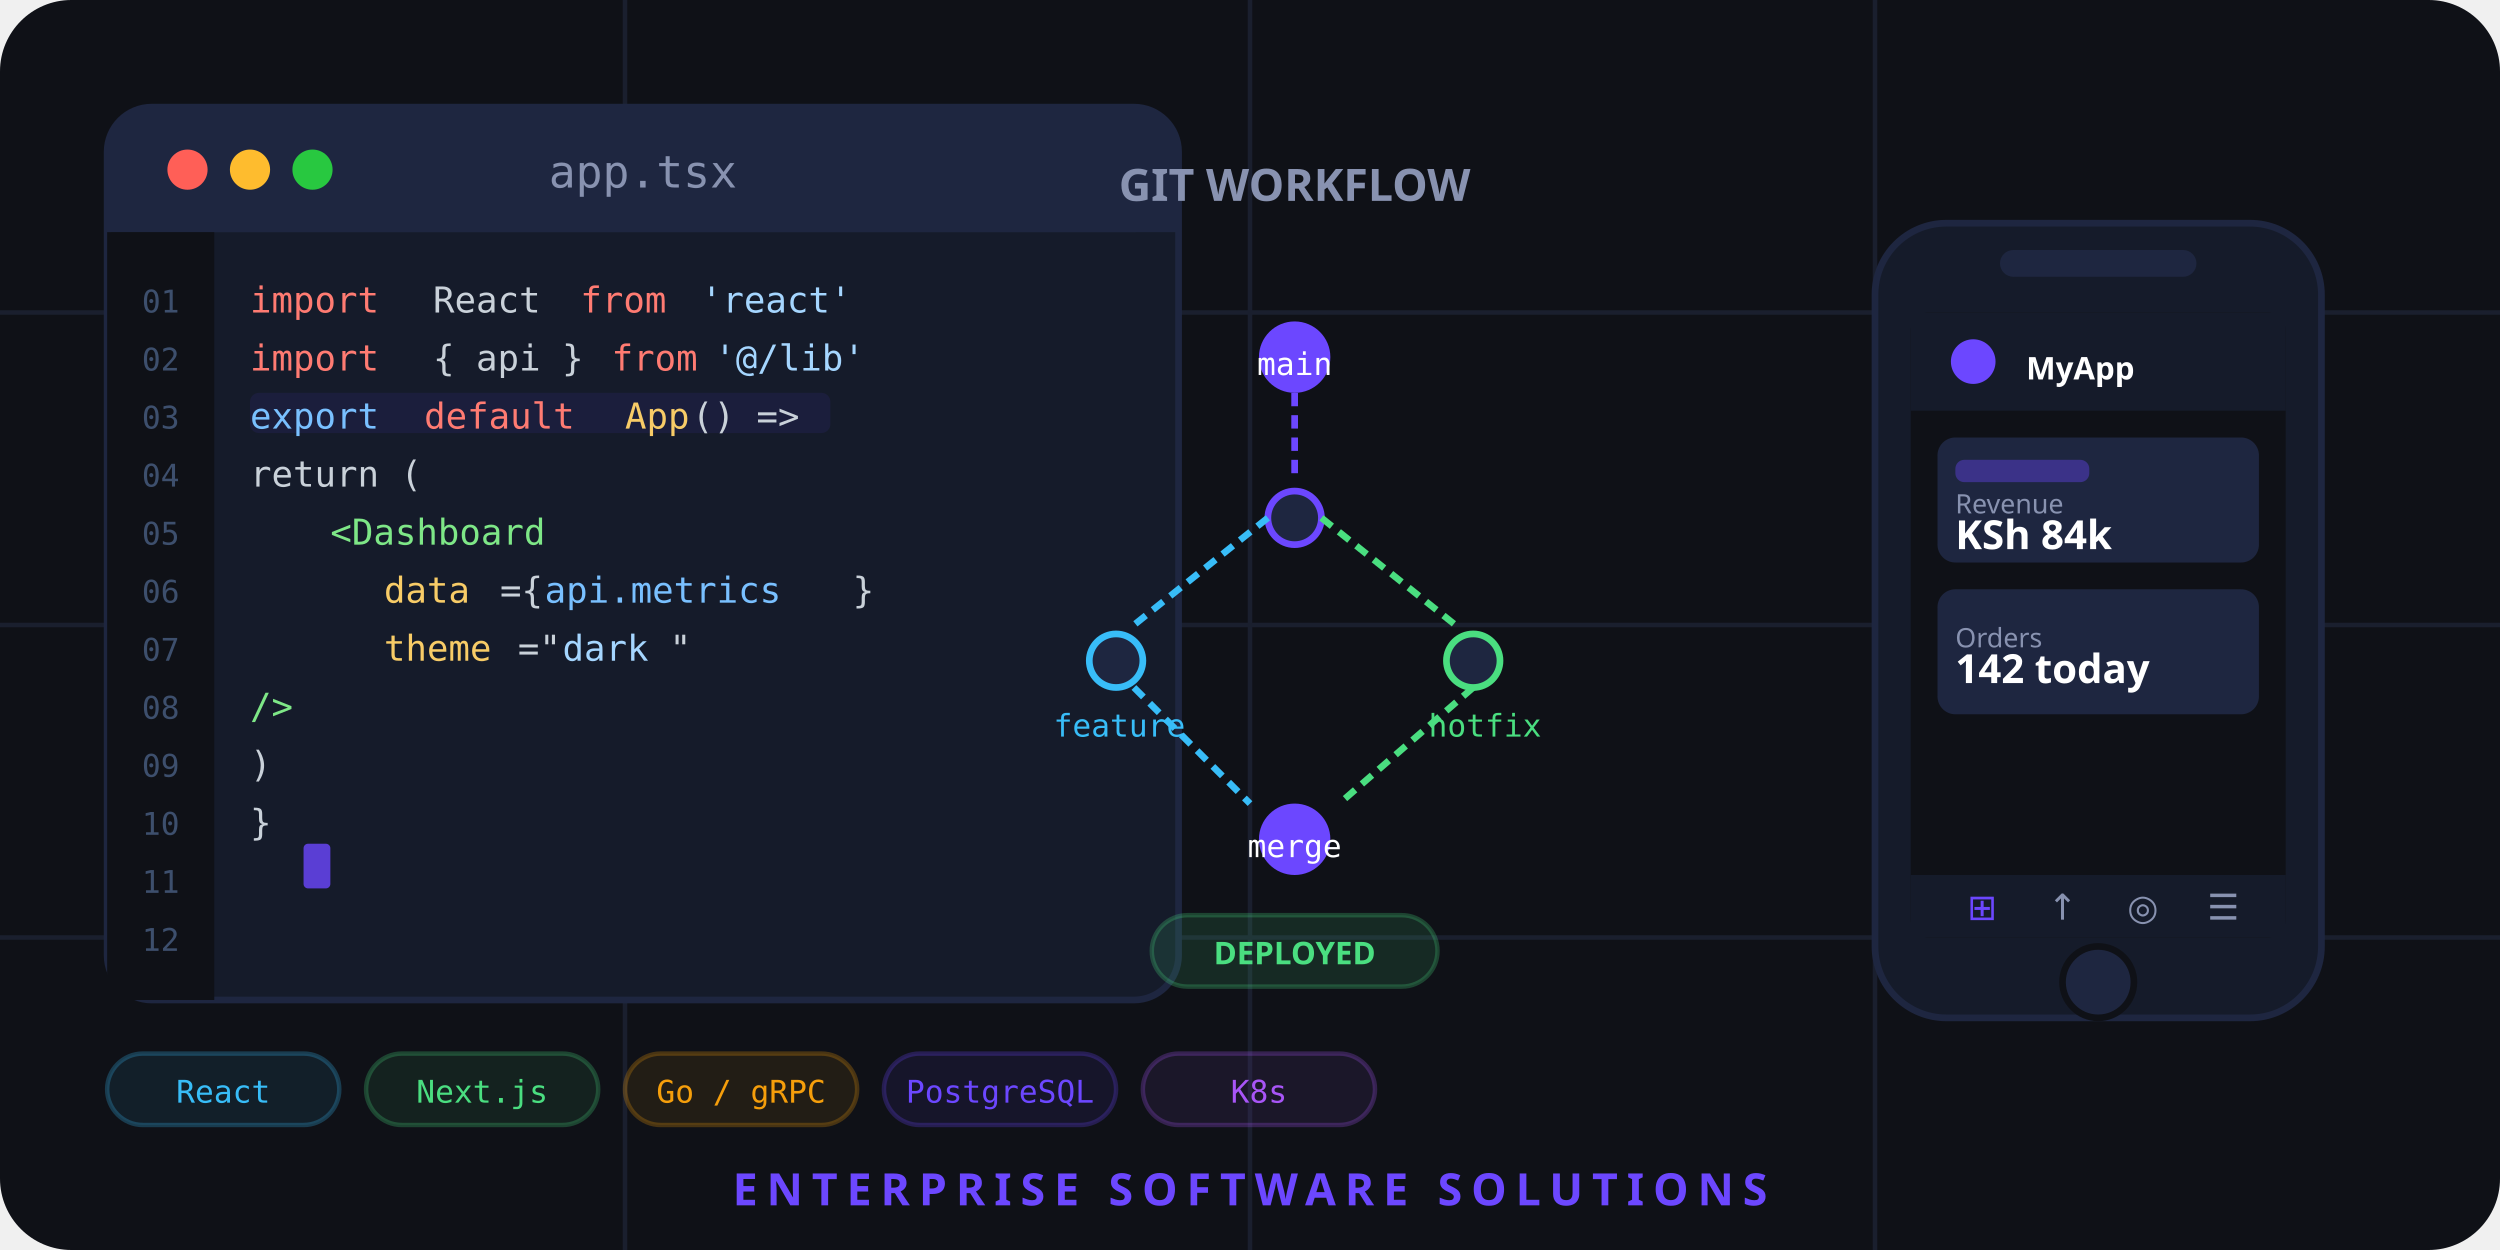
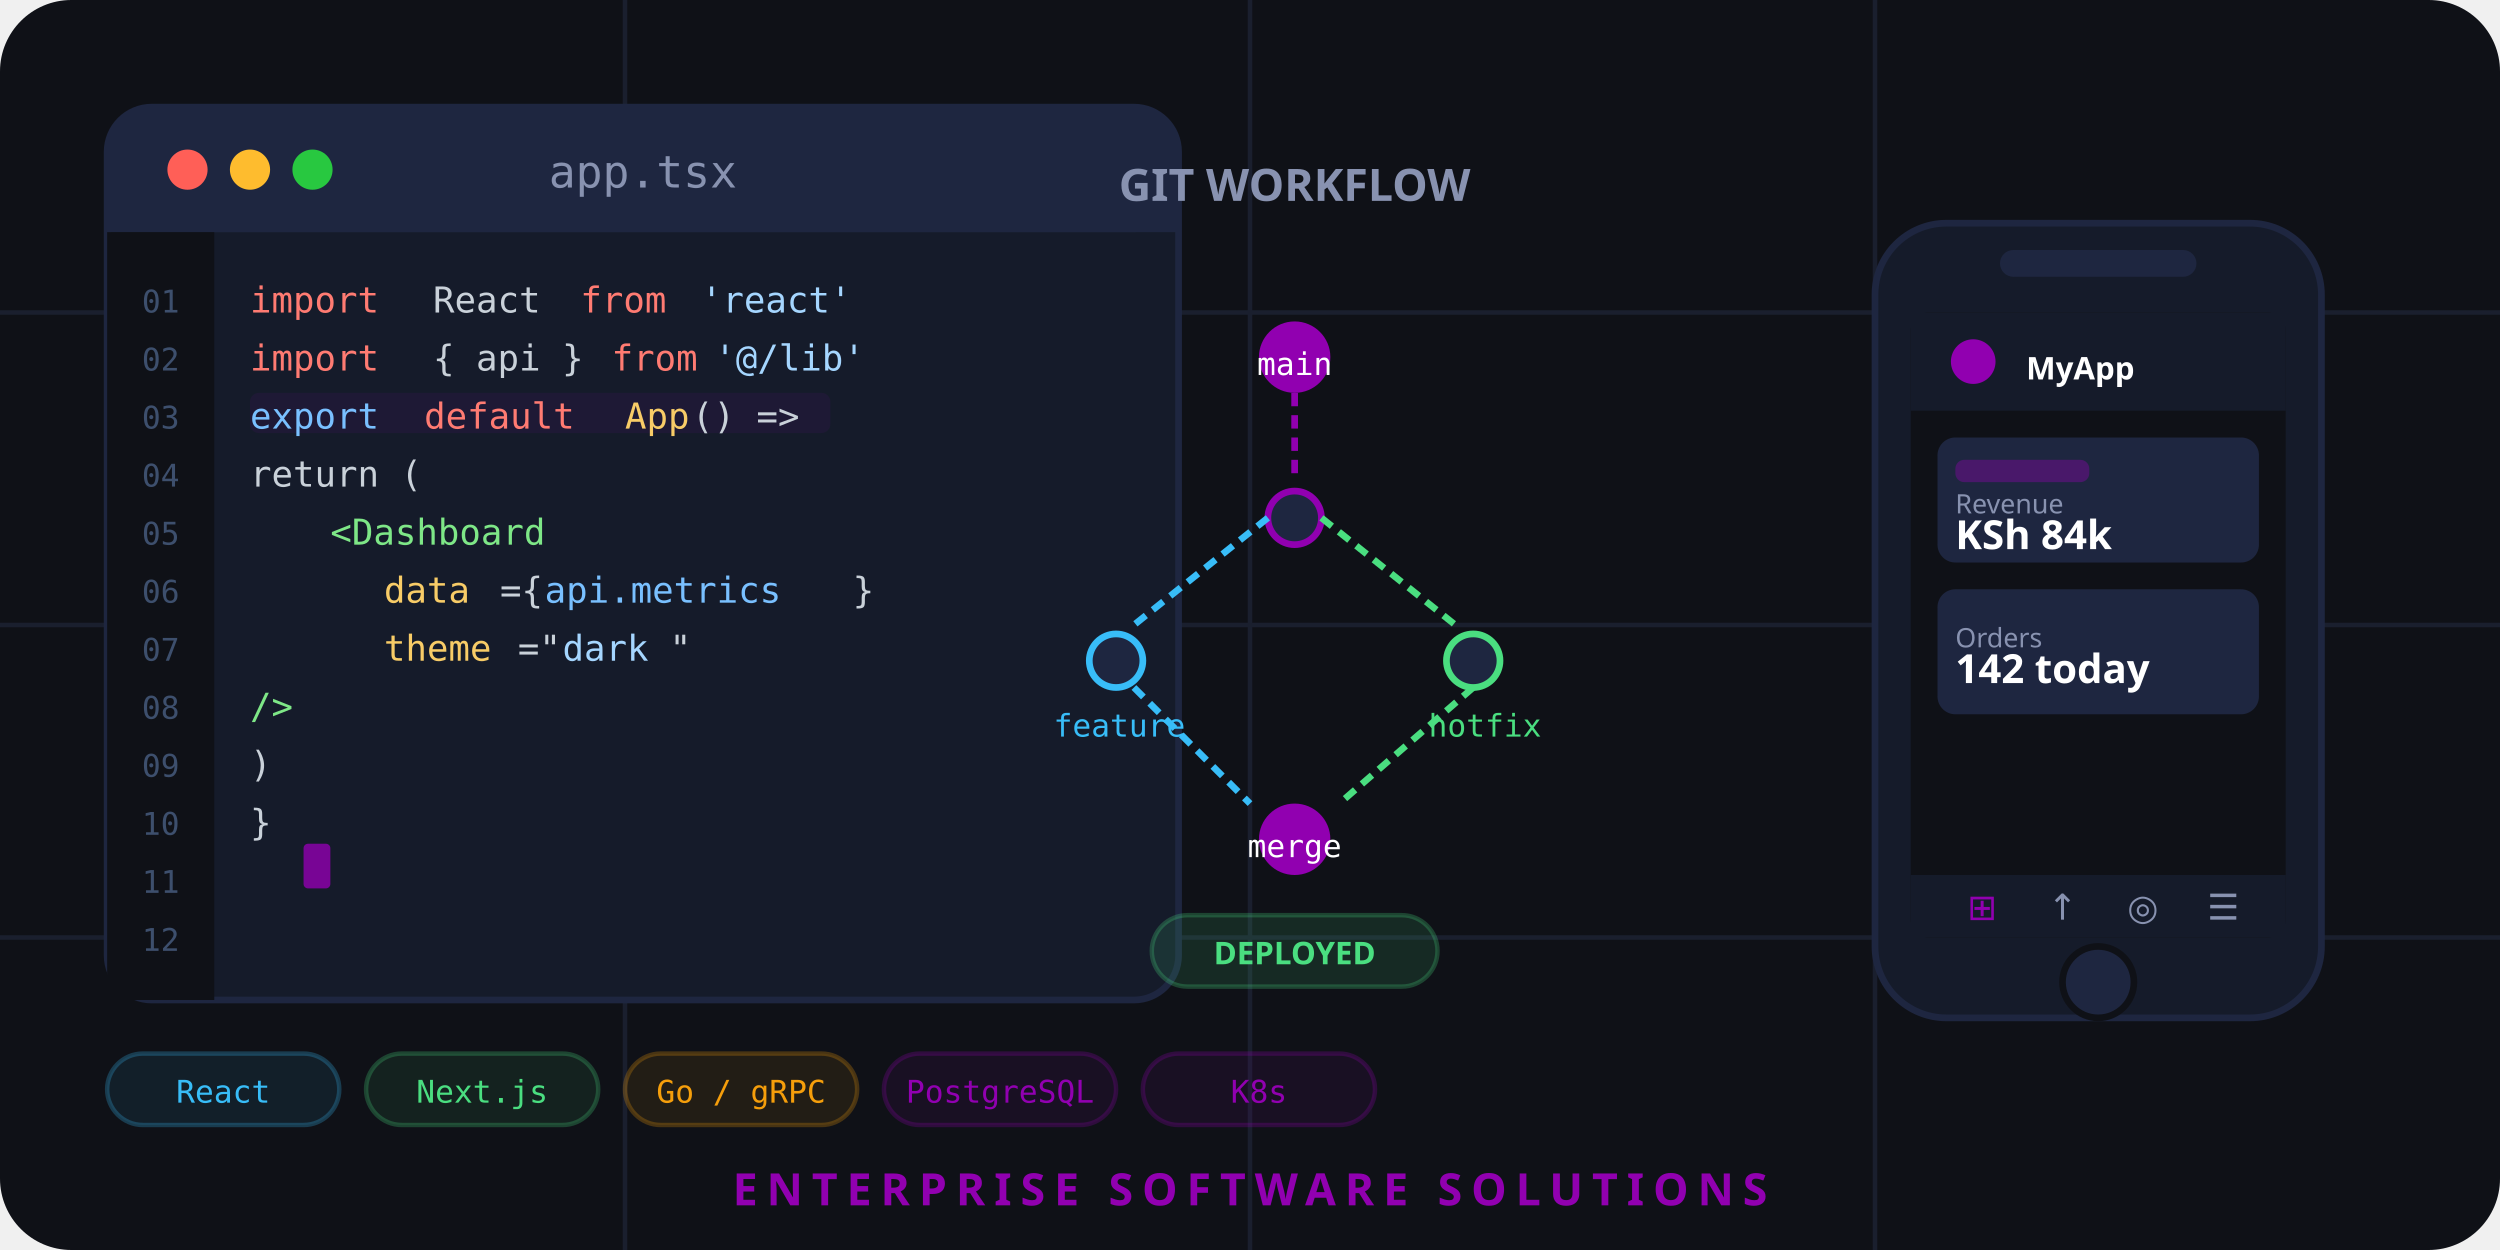
<svg xmlns="http://www.w3.org/2000/svg" viewBox="0 0 560 280" fill="none">
  <rect width="560" height="280" rx="16" fill="#0f1117" />
  <line x1="0" y1="70" x2="560" y2="70" stroke="#1a1f2e" stroke-width="1" />
  <line x1="0" y1="140" x2="560" y2="140" stroke="#1a1f2e" stroke-width="1" />
  <line x1="0" y1="210" x2="560" y2="210" stroke="#1a1f2e" stroke-width="1" />
  <line x1="140" y1="0" x2="140" y2="280" stroke="#1a1f2e" stroke-width="1" />
  <line x1="280" y1="0" x2="280" y2="280" stroke="#1a1f2e" stroke-width="1" />
  <line x1="420" y1="0" x2="420" y2="280" stroke="#1a1f2e" stroke-width="1" />
  <rect x="24" y="24" width="240" height="200" rx="10" fill="#151b2a" stroke="#1e2640" stroke-width="1.5" />
  <rect x="24" y="24" width="240" height="28" rx="10" fill="#1e2640" />
  <rect x="24" y="44" width="240" height="8" fill="#1e2640" />
  <circle cx="42" cy="38" r="4.5" fill="#ff5f57" />
  <circle cx="56" cy="38" r="4.5" fill="#febc2e" />
  <circle cx="70" cy="38" r="4.5" fill="#28c840" />
  <text x="144" y="42" text-anchor="middle" font-family="monospace" font-size="10" fill="#8892b0">app.tsx</text>
  <rect x="24" y="52" width="24" height="172" fill="#0f1117" />
  <text x="36" y="70" text-anchor="middle" font-family="monospace" font-size="7" fill="#3d4f6d">01</text>
  <text x="36" y="83" text-anchor="middle" font-family="monospace" font-size="7" fill="#3d4f6d">02</text>
  <text x="36" y="96" text-anchor="middle" font-family="monospace" font-size="7" fill="#3d4f6d">03</text>
  <text x="36" y="109" text-anchor="middle" font-family="monospace" font-size="7" fill="#3d4f6d">04</text>
  <text x="36" y="122" text-anchor="middle" font-family="monospace" font-size="7" fill="#3d4f6d">05</text>
  <text x="36" y="135" text-anchor="middle" font-family="monospace" font-size="7" fill="#3d4f6d">06</text>
  <text x="36" y="148" text-anchor="middle" font-family="monospace" font-size="7" fill="#3d4f6d">07</text>
  <text x="36" y="161" text-anchor="middle" font-family="monospace" font-size="7" fill="#3d4f6d">08</text>
  <text x="36" y="174" text-anchor="middle" font-family="monospace" font-size="7" fill="#3d4f6d">09</text>
  <text x="36" y="187" text-anchor="middle" font-family="monospace" font-size="7" fill="#3d4f6d">10</text>
  <text x="36" y="200" text-anchor="middle" font-family="monospace" font-size="7" fill="#3d4f6d">11</text>
  <text x="36" y="213" text-anchor="middle" font-family="monospace" font-size="7" fill="#3d4f6d">12</text>
  <text x="56" y="70" font-family="monospace" font-size="8" fill="#ff7b72">import</text>
  <text x="97" y="70" font-family="monospace" font-size="8" fill="#c9d1d9"> React </text>
  <text x="130" y="70" font-family="monospace" font-size="8" fill="#ff7b72">from</text>
  <text x="157" y="70" font-family="monospace" font-size="8" fill="#a5d6ff"> 'react'</text>
  <text x="56" y="83" font-family="monospace" font-size="8" fill="#ff7b72">import</text>
  <text x="97" y="83" font-family="monospace" font-size="8" fill="#c9d1d9"> { api } </text>
  <text x="137" y="83" font-family="monospace" font-size="8" fill="#ff7b72">from</text>
  <text x="160" y="83" font-family="monospace" font-size="8" fill="#a5d6ff"> '@/lib'</text>
-   <rect x="56" y="88" width="130" height="9" rx="2" fill="#6c47ff15" />
+   <rect x="56" y="88" width="130" height="9" rx="2" fill="#9100B015" />
  <text x="56" y="96" font-family="monospace" font-size="8" fill="#79c0ff">export </text>
  <text x="95" y="96" font-family="monospace" font-size="8" fill="#ff7b72">default </text>
  <text x="140" y="96" font-family="monospace" font-size="8" fill="#f8cc67">App</text>
  <text x="155" y="96" font-family="monospace" font-size="8" fill="#c9d1d9">() =&gt;</text>
  <text x="56" y="109" font-family="monospace" font-size="8" fill="#c9d1d9">  return (</text>
  <text x="56" y="122" font-family="monospace" font-size="8" fill="#c9d1d9">    </text>
  <text x="74" y="122" font-family="monospace" font-size="8" fill="#7ee787">&lt;Dashboard</text>
  <text x="56" y="135" font-family="monospace" font-size="8" fill="#c9d1d9">      </text>
  <text x="86" y="135" font-family="monospace" font-size="8" fill="#f8cc67">data</text>
  <text x="112" y="135" font-family="monospace" font-size="8" fill="#c9d1d9">={</text>
  <text x="122" y="135" font-family="monospace" font-size="8" fill="#79c0ff">api.metrics</text>
  <text x="191" y="135" font-family="monospace" font-size="8" fill="#c9d1d9">}</text>
  <text x="56" y="148" font-family="monospace" font-size="8" fill="#c9d1d9">      </text>
  <text x="86" y="148" font-family="monospace" font-size="8" fill="#f8cc67">theme</text>
  <text x="116" y="148" font-family="monospace" font-size="8" fill="#c9d1d9">="</text>
  <text x="126" y="148" font-family="monospace" font-size="8" fill="#a5d6ff">dark</text>
  <text x="150" y="148" font-family="monospace" font-size="8" fill="#c9d1d9">"</text>
  <text x="56" y="161" font-family="monospace" font-size="8" fill="#7ee787">    /&gt;</text>
  <text x="56" y="174" font-family="monospace" font-size="8" fill="#c9d1d9">  )</text>
  <text x="56" y="187" font-family="monospace" font-size="8" fill="#c9d1d9">}</text>
-   <rect x="68" y="189" width="6" height="10" rx="1" fill="#6c47ff" opacity="0.8" />
+   <rect x="68" y="189" width="6" height="10" rx="1" fill="#9100B0" opacity="0.8" />
  <text x="290" y="45" text-anchor="middle" font-family="sans-serif" font-size="10" fill="#8892b0" font-weight="bold">GIT WORKFLOW</text>
-   <circle cx="290" cy="80" r="8" fill="#6c47ff" />
+   <circle cx="290" cy="80" r="8" fill="#9100B0" />
  <text x="290" y="84" text-anchor="middle" font-family="monospace" font-size="7" fill="white">main</text>
-   <line x1="290" y1="88" x2="290" y2="108" stroke="#6c47ff" stroke-width="1.5" stroke-dasharray="3,2" />
-   <circle cx="290" cy="116" r="6" fill="#1e2640" stroke="#6c47ff" stroke-width="1.5" />
+   <line x1="290" y1="88" x2="290" y2="108" stroke="#9100B0" stroke-width="1.5" stroke-dasharray="3,2" />
+   <circle cx="290" cy="116" r="6" fill="#1e2640" stroke="#9100B0" stroke-width="1.5" />
  <line x1="284" y1="116" x2="254" y2="140" stroke="#38bdf8" stroke-width="1.5" stroke-dasharray="3,2" />
  <circle cx="250" cy="148" r="6" fill="#1e2640" stroke="#38bdf8" stroke-width="1.5" />
  <text x="236" y="165" font-family="monospace" font-size="7" fill="#38bdf8">feature</text>
  <line x1="296" y1="116" x2="326" y2="140" stroke="#4ade80" stroke-width="1.5" stroke-dasharray="3,2" />
  <circle cx="330" cy="148" r="6" fill="#1e2640" stroke="#4ade80" stroke-width="1.5" />
  <text x="320" y="165" font-family="monospace" font-size="7" fill="#4ade80">hotfix</text>
  <line x1="254" y1="154" x2="280" y2="180" stroke="#38bdf8" stroke-width="1.5" stroke-dasharray="3,2" />
  <line x1="330" y1="154" x2="300" y2="180" stroke="#4ade80" stroke-width="1.5" stroke-dasharray="3,2" />
-   <circle cx="290" cy="188" r="8" fill="#6c47ff" />
+   <circle cx="290" cy="188" r="8" fill="#9100B0" />
  <text x="290" y="192" text-anchor="middle" font-family="monospace" font-size="7" fill="white">merge</text>
  <rect x="258" y="205" width="64" height="16" rx="8" fill="#4ade8020" stroke="#4ade8040" stroke-width="1" />
  <text x="290" y="216" text-anchor="middle" font-family="sans-serif" font-size="7" fill="#4ade80" font-weight="bold">DEPLOYED</text>
  <rect x="420" y="50" width="100" height="178" rx="16" fill="#151b2a" stroke="#1e2640" stroke-width="1.5" />
  <rect x="448" y="56" width="44" height="6" rx="3" fill="#1e2640" />
  <circle cx="470" cy="220" r="8" fill="#1e2640" stroke="#0f1117" stroke-width="1.5" />
  <rect x="428" y="70" width="84" height="140" rx="4" fill="#0f1117" />
  <rect x="428" y="70" width="84" height="22" fill="#151b2a" />
-   <circle cx="442" cy="81" r="5" fill="#6c47ff" />
+   <circle cx="442" cy="81" r="5" fill="#9100B0" />
  <text x="466" y="85" text-anchor="middle" font-family="sans-serif" font-size="7" fill="white" font-weight="bold">MyApp</text>
  <rect x="434" y="98" width="72" height="28" rx="4" fill="#1e2640" />
-   <rect x="438" y="103" width="30" height="5" rx="2" fill="#6c47ff60" />
+   <rect x="438" y="103" width="30" height="5" rx="2" fill="#9100B060" />
  <text x="438" y="115" font-family="sans-serif" font-size="6" fill="#8892b0">Revenue</text>
  <text x="438" y="123" font-family="sans-serif" font-size="9" fill="white" font-weight="bold">KSh 84k</text>
  <rect x="434" y="132" width="72" height="28" rx="4" fill="#1e2640" />
  <text x="438" y="145" font-family="sans-serif" font-size="6" fill="#8892b0">Orders</text>
  <text x="438" y="153" font-family="sans-serif" font-size="9" fill="white" font-weight="bold">142 today</text>
  <rect x="428" y="196" width="84" height="14" fill="#151b2a" />
-   <text x="444" y="206" text-anchor="middle" font-family="sans-serif" font-size="8" fill="#6c47ff">⊞</text>
+   <text x="444" y="206" text-anchor="middle" font-family="sans-serif" font-size="8" fill="#9100B0">⊞</text>
  <text x="462" y="206" text-anchor="middle" font-family="sans-serif" font-size="8" fill="#8892b0">↑</text>
  <text x="480" y="206" text-anchor="middle" font-family="sans-serif" font-size="8" fill="#8892b0">◎</text>
  <text x="498" y="206" text-anchor="middle" font-family="sans-serif" font-size="8" fill="#8892b0">☰</text>
  <rect x="24" y="236" width="52" height="16" rx="8" fill="#38bdf815" stroke="#38bdf840" stroke-width="1" />
  <text x="50" y="247" text-anchor="middle" font-family="monospace" font-size="7" fill="#38bdf8">React</text>
  <rect x="82" y="236" width="52" height="16" rx="8" fill="#4ade8015" stroke="#4ade8040" stroke-width="1" />
  <text x="108" y="247" text-anchor="middle" font-family="monospace" font-size="7" fill="#4ade80">Next.js</text>
  <rect x="140" y="236" width="52" height="16" rx="8" fill="#f59e0b15" stroke="#f59e0b40" stroke-width="1" />
  <text x="166" y="247" text-anchor="middle" font-family="monospace" font-size="7" fill="#f59e0b">Go / gRPC</text>
-   <rect x="198" y="236" width="52" height="16" rx="8" fill="#6c47ff15" stroke="#6c47ff40" stroke-width="1" />
-   <text x="224" y="247" text-anchor="middle" font-family="monospace" font-size="7" fill="#6c47ff">PostgreSQL</text>
-   <rect x="256" y="236" width="52" height="16" rx="8" fill="#a855f715" stroke="#a855f740" stroke-width="1" />
-   <text x="282" y="247" text-anchor="middle" font-family="monospace" font-size="7" fill="#a855f7">K8s</text>
-   <text x="280" y="270" text-anchor="middle" font-family="sans-serif" font-size="10" fill="#6c47ff" font-weight="bold" letter-spacing="2">ENTERPRISE SOFTWARE SOLUTIONS</text>
+   <rect x="198" y="236" width="52" height="16" rx="8" fill="#9100B015" stroke="#9100B040" stroke-width="1" />
+   <text x="224" y="247" text-anchor="middle" font-family="monospace" font-size="7" fill="#9100B0">PostgreSQL</text>
+   <rect x="256" y="236" width="52" height="16" rx="8" fill="#9100B015" stroke="#9100B040" stroke-width="1" />
+   <text x="282" y="247" text-anchor="middle" font-family="monospace" font-size="7" fill="#9100B0">K8s</text>
+   <text x="280" y="270" text-anchor="middle" font-family="sans-serif" font-size="10" fill="#9100B0" font-weight="bold" letter-spacing="2">ENTERPRISE SOFTWARE SOLUTIONS</text>
</svg>
